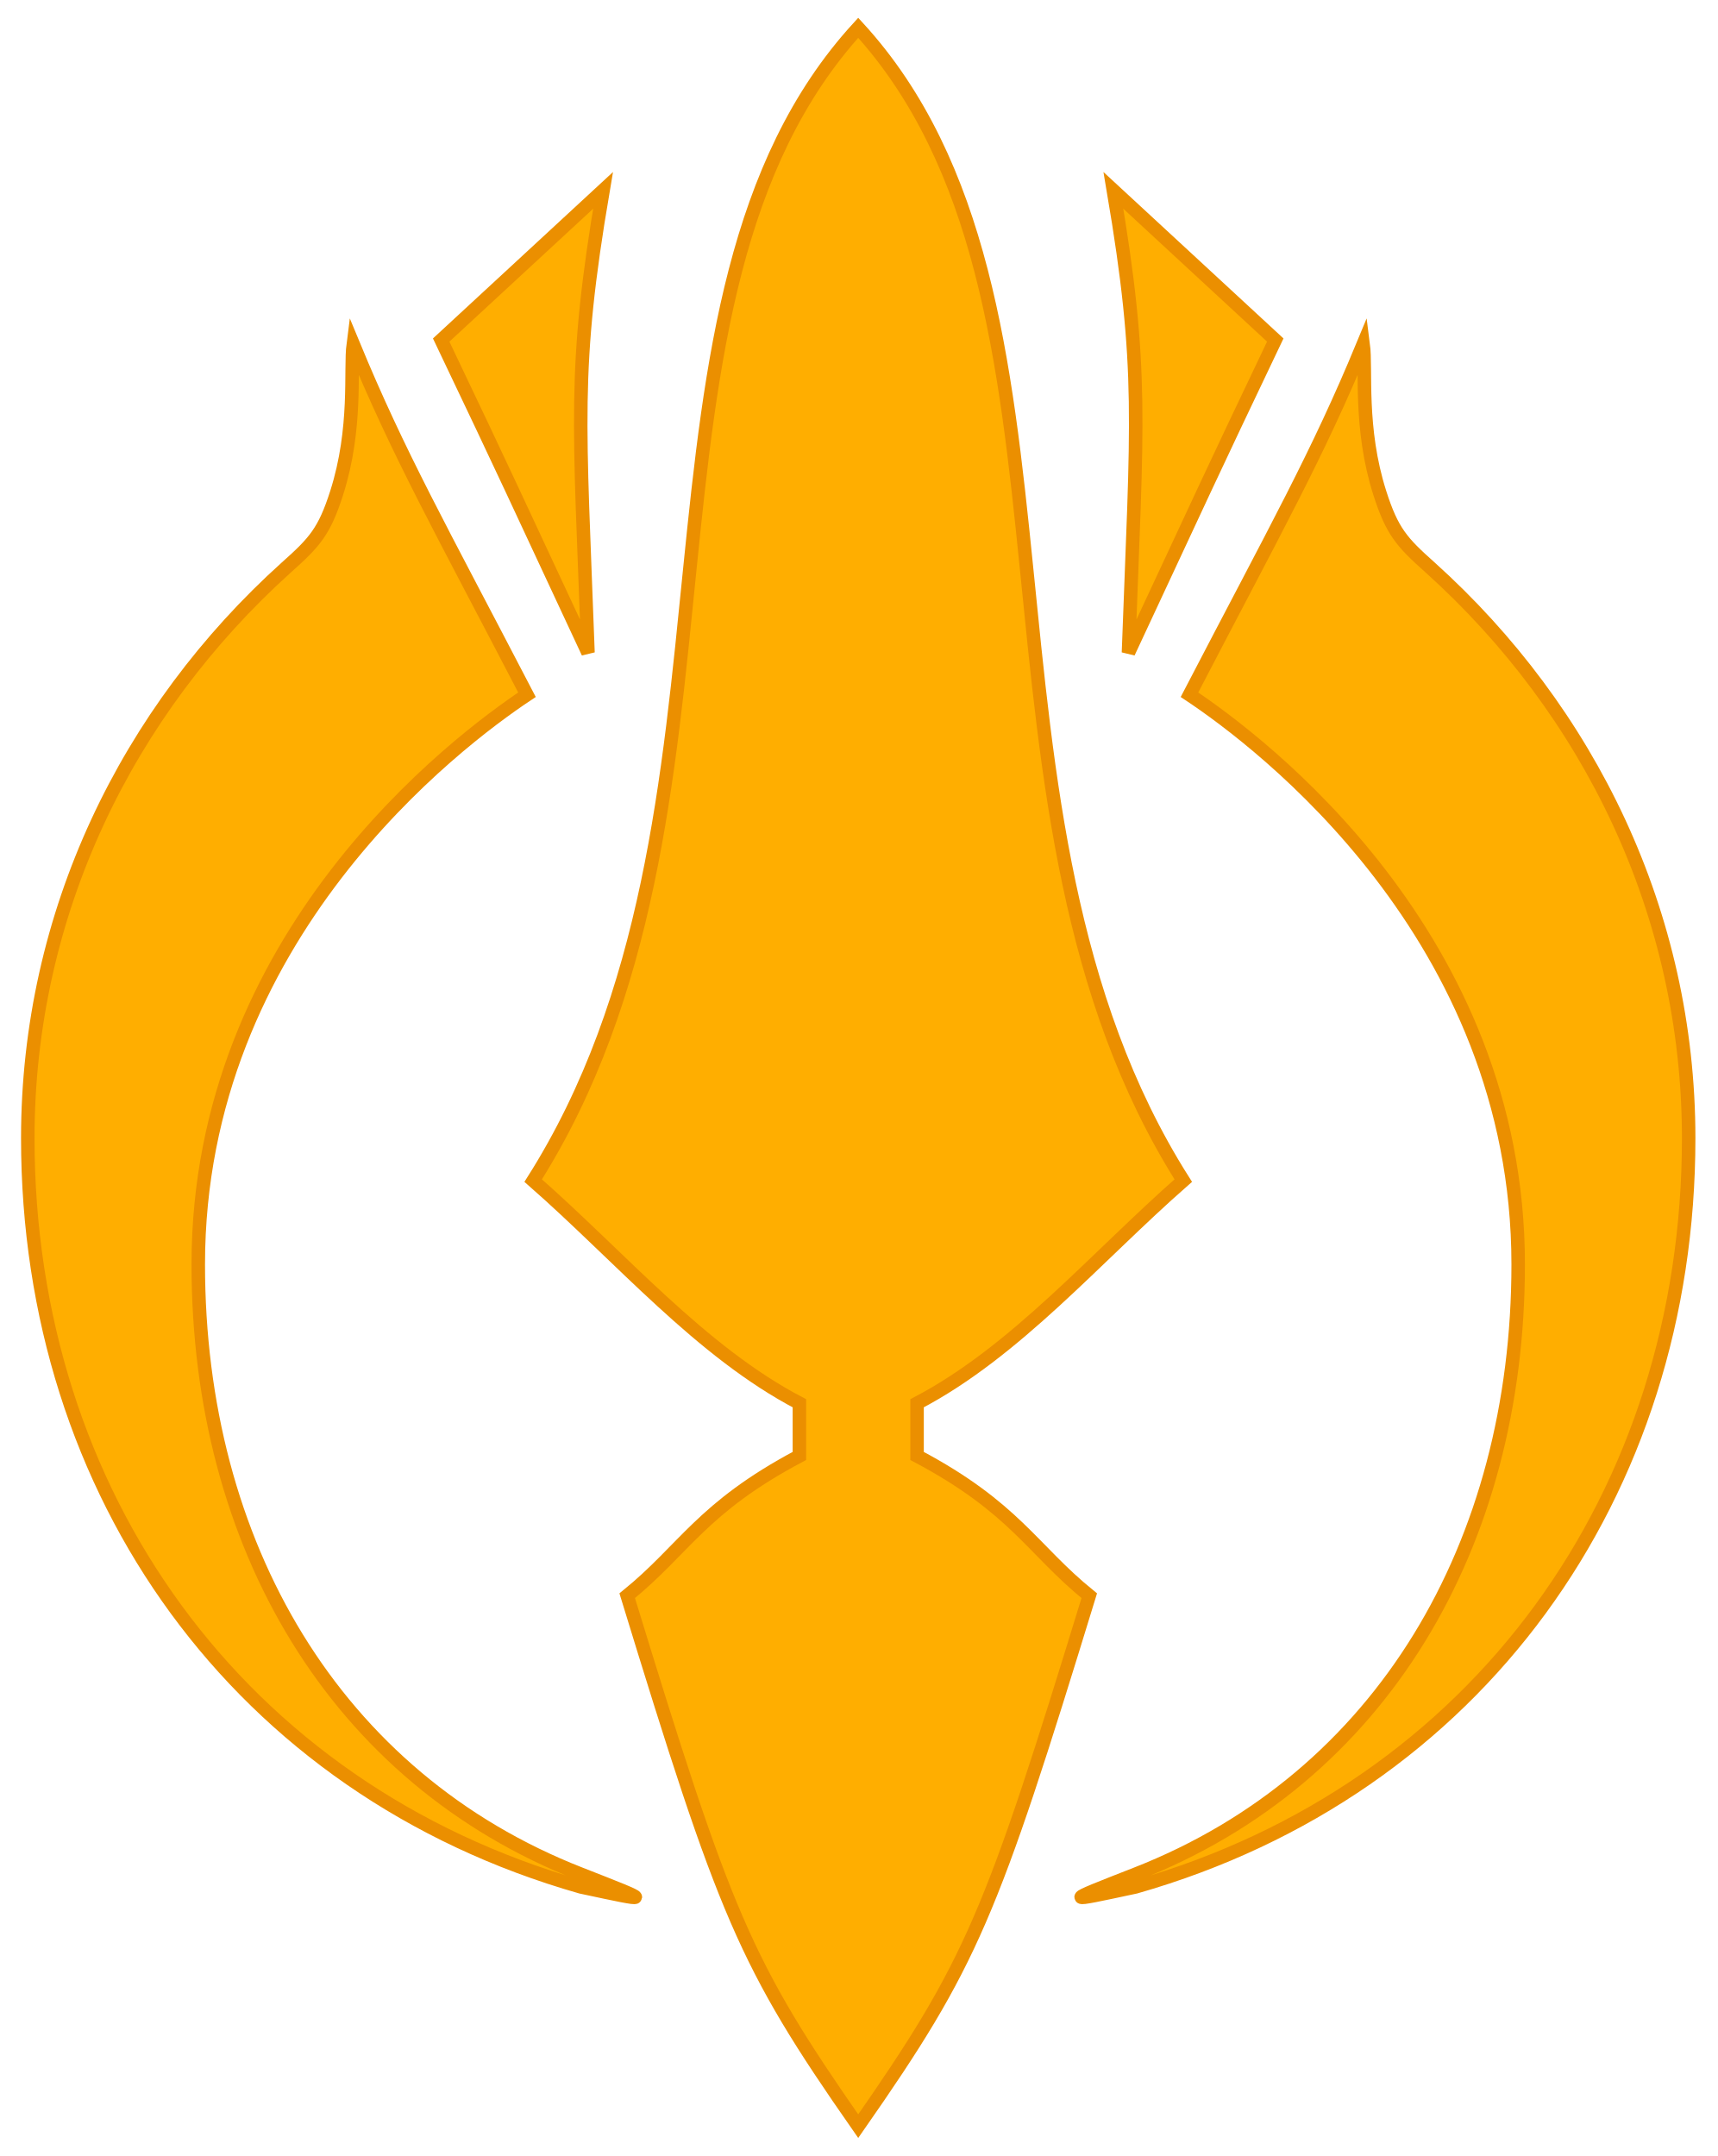
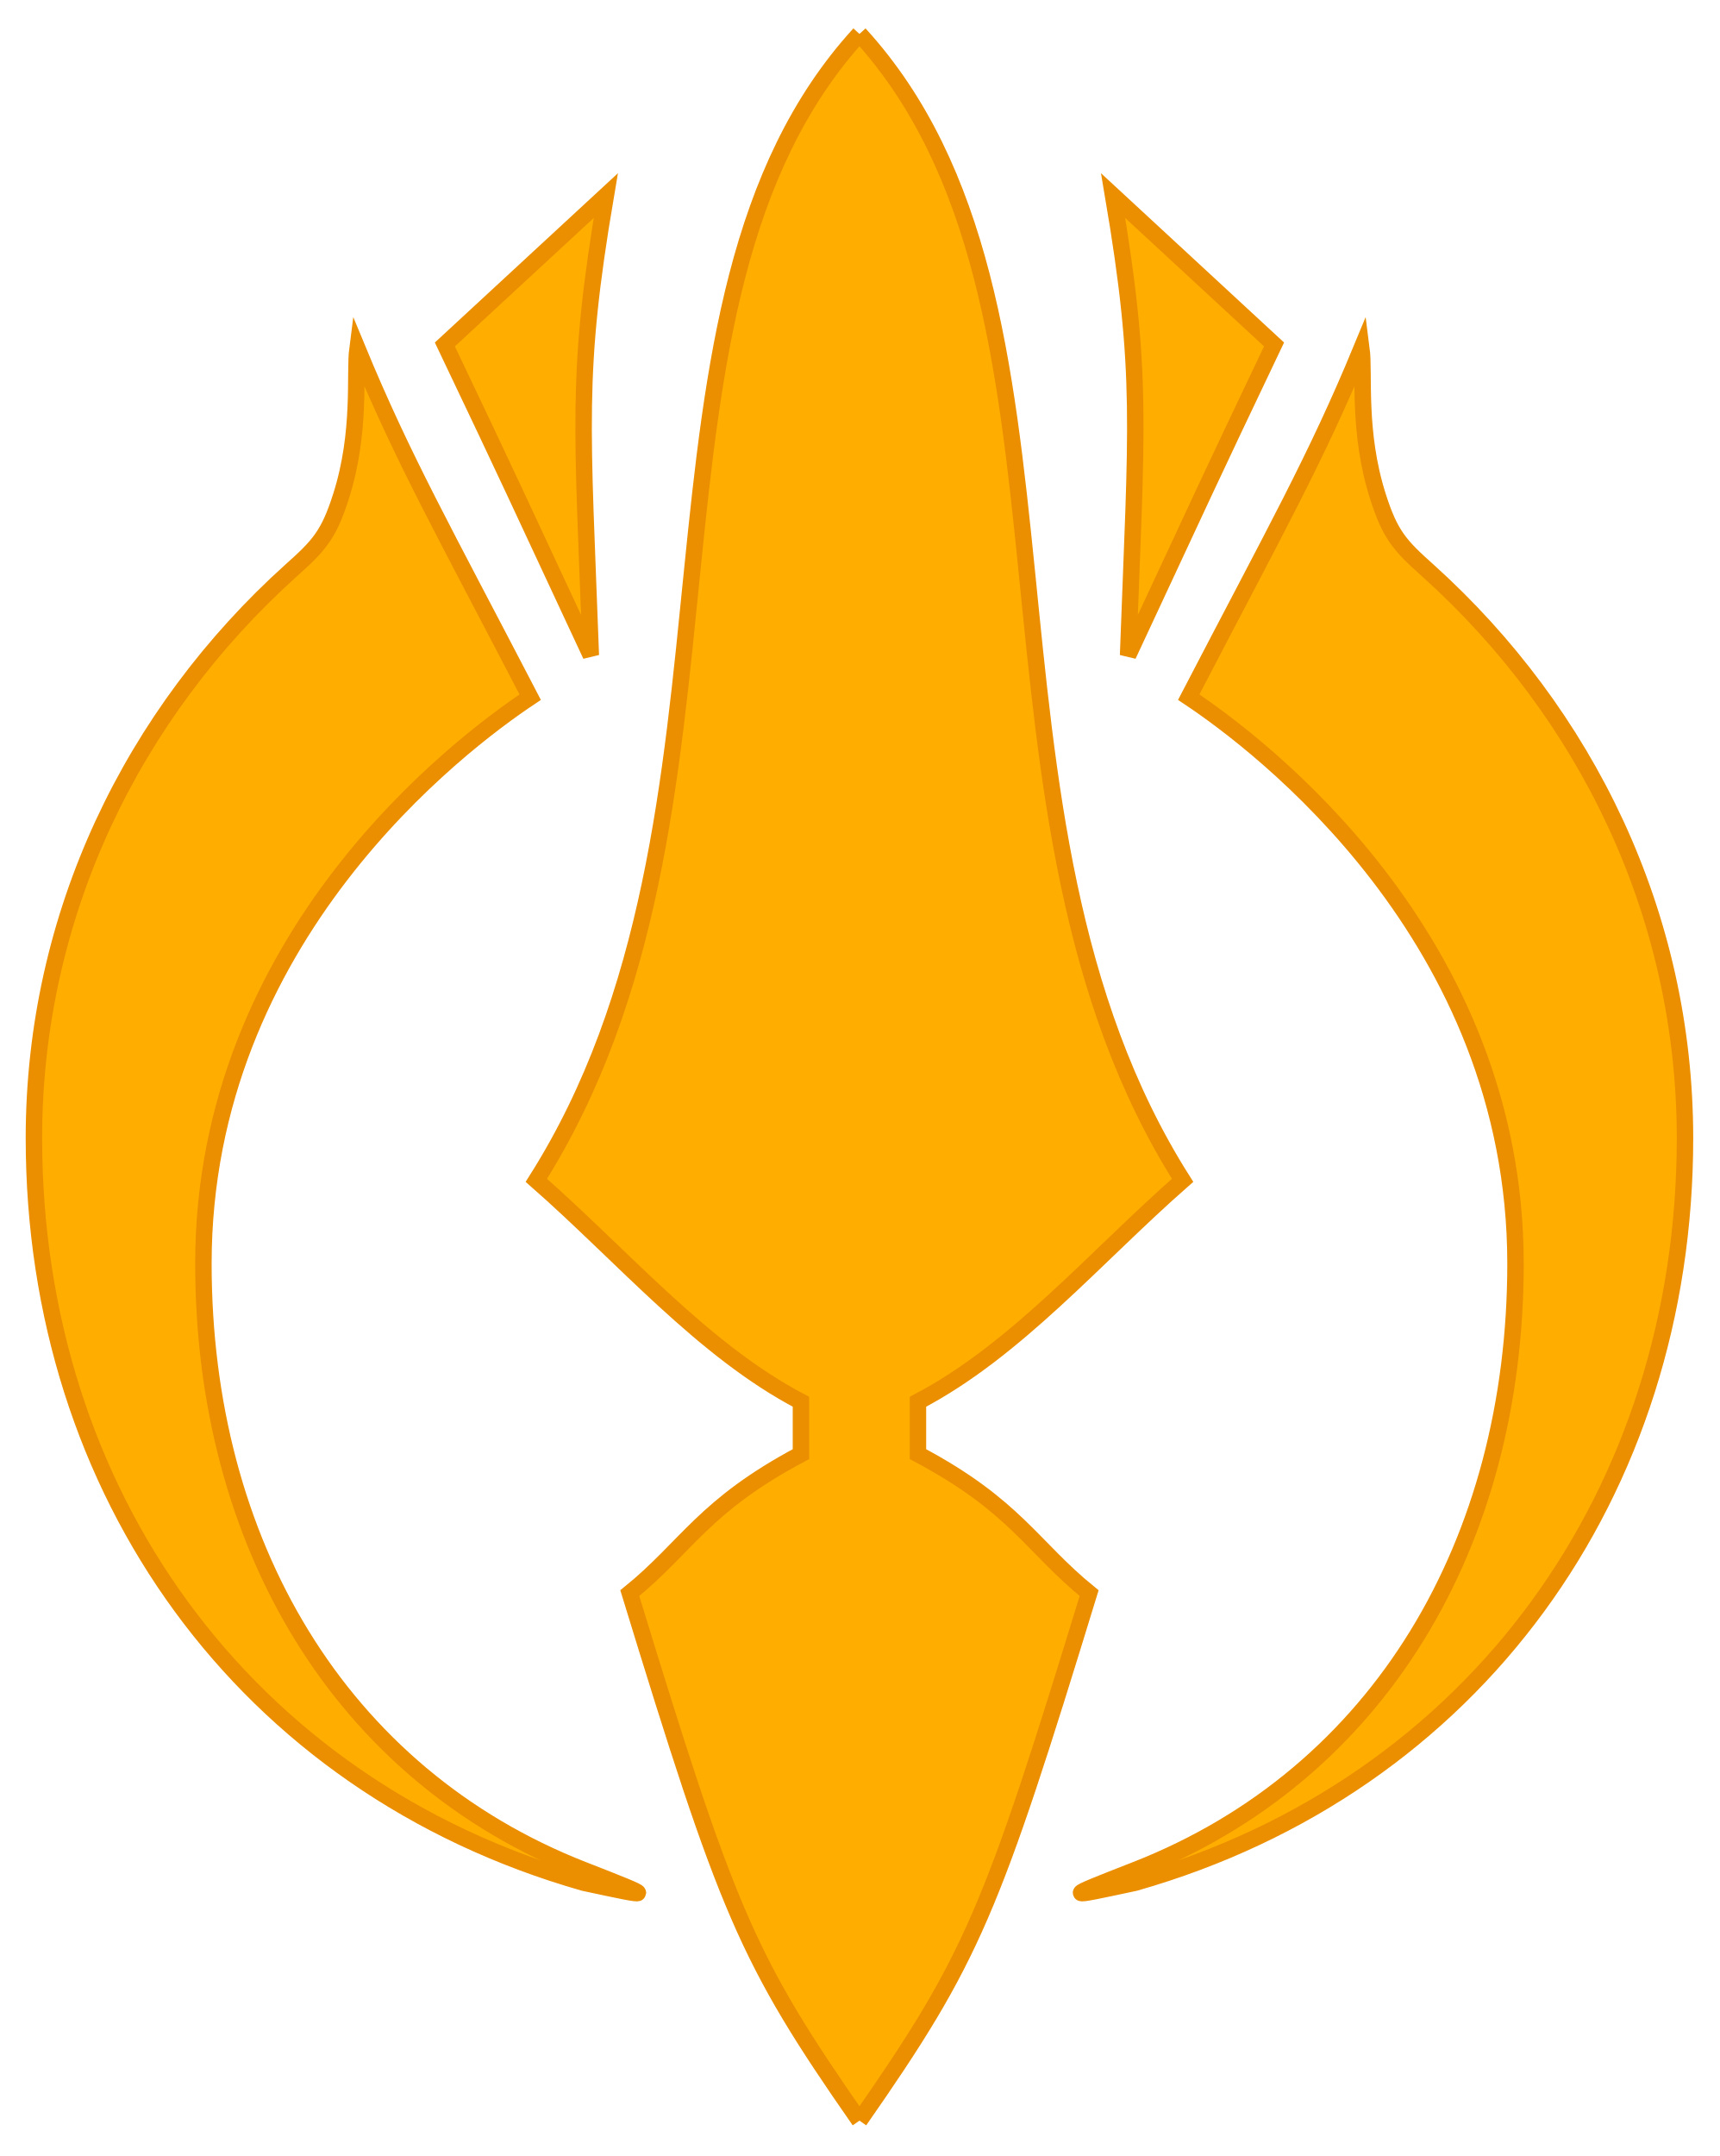
- <svg xmlns="http://www.w3.org/2000/svg" width="100%" height="100%" viewBox="0 0 830 1042" version="1.1" xml:space="preserve" style="fill-rule:evenodd;clip-rule:evenodd;">
-   <g transform="matrix(1,0,0,1,-97.24139,8.600891)">
-     <g transform="matrix(2,0,0,2,0,0)">
-       <path id="path91" d="M194.338,41.711L155.227,77.868C171.806,112.645 172.255,113.889 190.701,153.408C188.655,97.186 186.965,85.119 194.338,41.711ZM317.662,41.711L356.773,77.868C340.194,112.645 339.745,113.889 321.299,153.408C323.345,97.186 325.035,85.119 317.662,41.711ZM133.975,78.908C133.186,84.956 134.974,99.148 129.976,114.805C126.991,124.153 124.652,126.728 117.818,132.822C79.33,167.48 55.333,216.46 55.334,270.753C55.334,356.718 106.396,428.115 188.984,451.676C206.308,455.386 206.805,455.575 188.833,448.546C129.475,425.329 96.529,368.816 96.53,301.232C96.529,221.884 158.888,174.946 175.96,163.583C154.82,122.919 145.093,105.79 133.975,78.908ZM378.025,78.908C378.814,84.956 377.026,99.148 382.024,114.805C385.009,124.153 387.348,126.728 394.182,132.822C432.67,167.48 456.667,216.46 456.666,270.753C456.666,356.718 405.604,428.115 323.016,451.676C305.692,455.386 305.195,455.575 323.167,448.546C382.525,425.329 415.471,368.816 415.47,301.232C415.471,221.884 353.112,174.946 336.04,163.583C357.18,122.919 366.907,105.79 378.025,78.908Z" style="fill:rgb(255,174,0);fill-rule:nonzero;stroke:rgb(235,143,0);stroke-width:3.26px;" />
-     </g>
-     <g transform="matrix(2,0,0,2,0,0)">
-       <g transform="matrix(0.5,0,0,0.5,0,0)">
-         <path d="M512,4.825C632.178,136.242 556.359,384.101 669.088,561.983C626.807,599.07 588.122,644.662 540.439,669.595L540.439,695.066C587.808,720.202 595.871,740.088 623.651,762.612C576.128,917.632 567.129,939.918 512,1018.993C456.871,939.918 447.872,917.632 400.349,762.612C428.129,740.088 436.192,720.202 483.561,695.066L483.561,669.595C435.878,644.662 397.193,599.07 354.912,561.983C467.641,384.101 391.822,136.242 512,4.825Z" style="fill:rgb(255,174,0);stroke:rgb(235,143,0);stroke-width:6.51px;" />
-       </g>
+ <svg xmlns="http://www.w3.org/2000/svg" width="100%" height="100%" viewBox="0 0 844 1058" version="1.1" xml:space="preserve" style="fill-rule:evenodd;clip-rule:evenodd;">
+   <g transform="matrix(1,0,0,1,-117.6967,-11.54598)">
+     <g id="spellbreaker" transform="matrix(2.01939,0,0,2.01939,22.60845,23.32622)">
+       <path d="M256,2.413C195.911,68.121 233.82,192.05 177.456,280.991C198.596,299.535 217.939,322.331 241.781,334.797L241.781,347.533C218.096,360.101 214.065,370.044 200.175,381.306C223.936,458.816 228.436,469.959 256,509.496M256,2.413C316.089,68.121 278.18,192.05 334.544,280.991C313.404,299.535 294.061,322.331 270.219,334.797L270.219,347.533C293.904,360.101 297.935,370.044 311.825,381.306C288.064,458.816 283.564,469.959 256,509.496M194.338,41.711L155.227,77.868C171.806,112.645 172.255,113.889 190.701,153.408C188.655,97.186 186.965,85.119 194.338,41.711ZM317.662,41.711L356.773,77.868C340.194,112.645 339.745,113.889 321.299,153.408C323.345,97.186 325.035,85.119 317.662,41.711ZM133.975,78.908C133.186,84.956 134.974,99.148 129.976,114.805C126.991,124.153 124.652,126.728 117.818,132.822C79.33,167.48 55.333,216.46 55.334,270.753C55.334,356.718 106.396,428.115 188.984,451.676C206.308,455.386 206.805,455.575 188.833,448.546C129.475,425.329 96.529,368.816 96.53,301.232C96.529,221.884 158.888,174.946 175.96,163.583C154.82,122.919 145.093,105.79 133.975,78.908ZM378.025,78.908C378.814,84.956 377.026,99.148 382.024,114.805C385.009,124.153 387.348,126.728 394.182,132.822C432.67,167.48 456.667,216.46 456.666,270.753C456.666,356.718 405.604,428.115 323.016,451.676C305.692,455.386 305.195,455.575 323.167,448.546C382.525,425.329 415.471,368.816 415.47,301.232C415.471,221.884 353.112,174.946 336.04,163.583C357.18,122.919 366.907,105.79 378.025,78.908Z" style="fill:rgb(255,174,0);fill-rule:nonzero;stroke:rgb(235,143,0);stroke-width:4px;" />
    </g>
  </g>
</svg>
